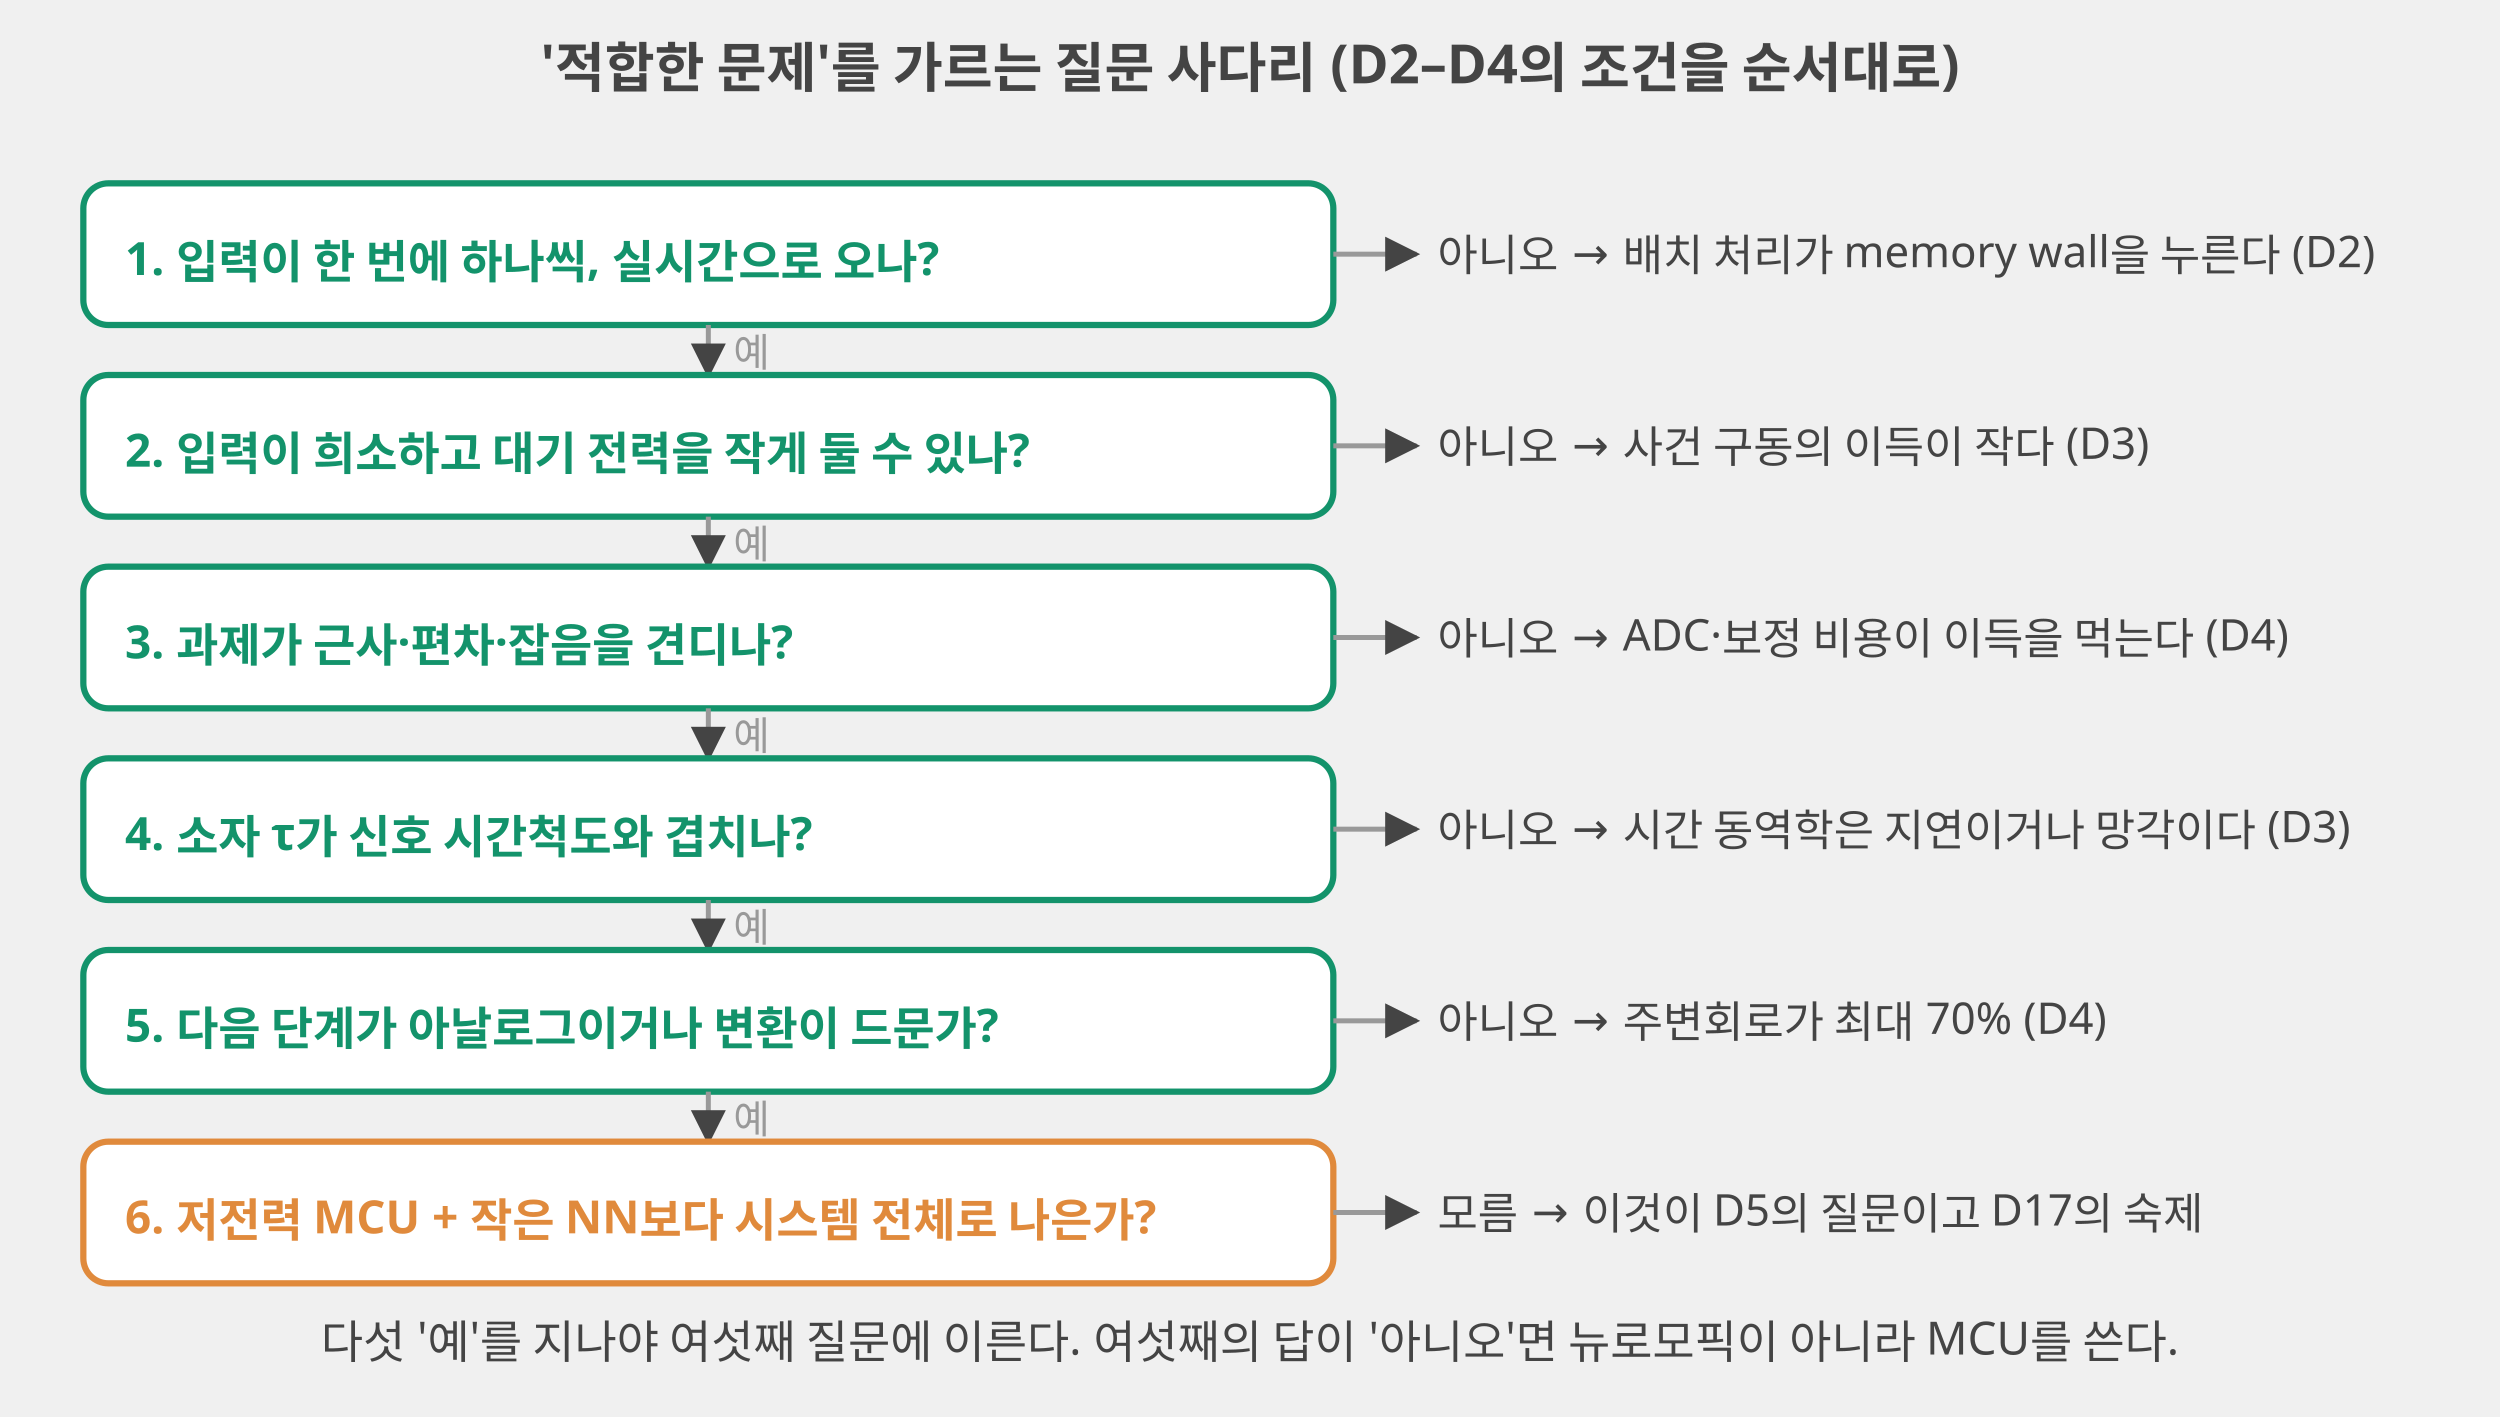
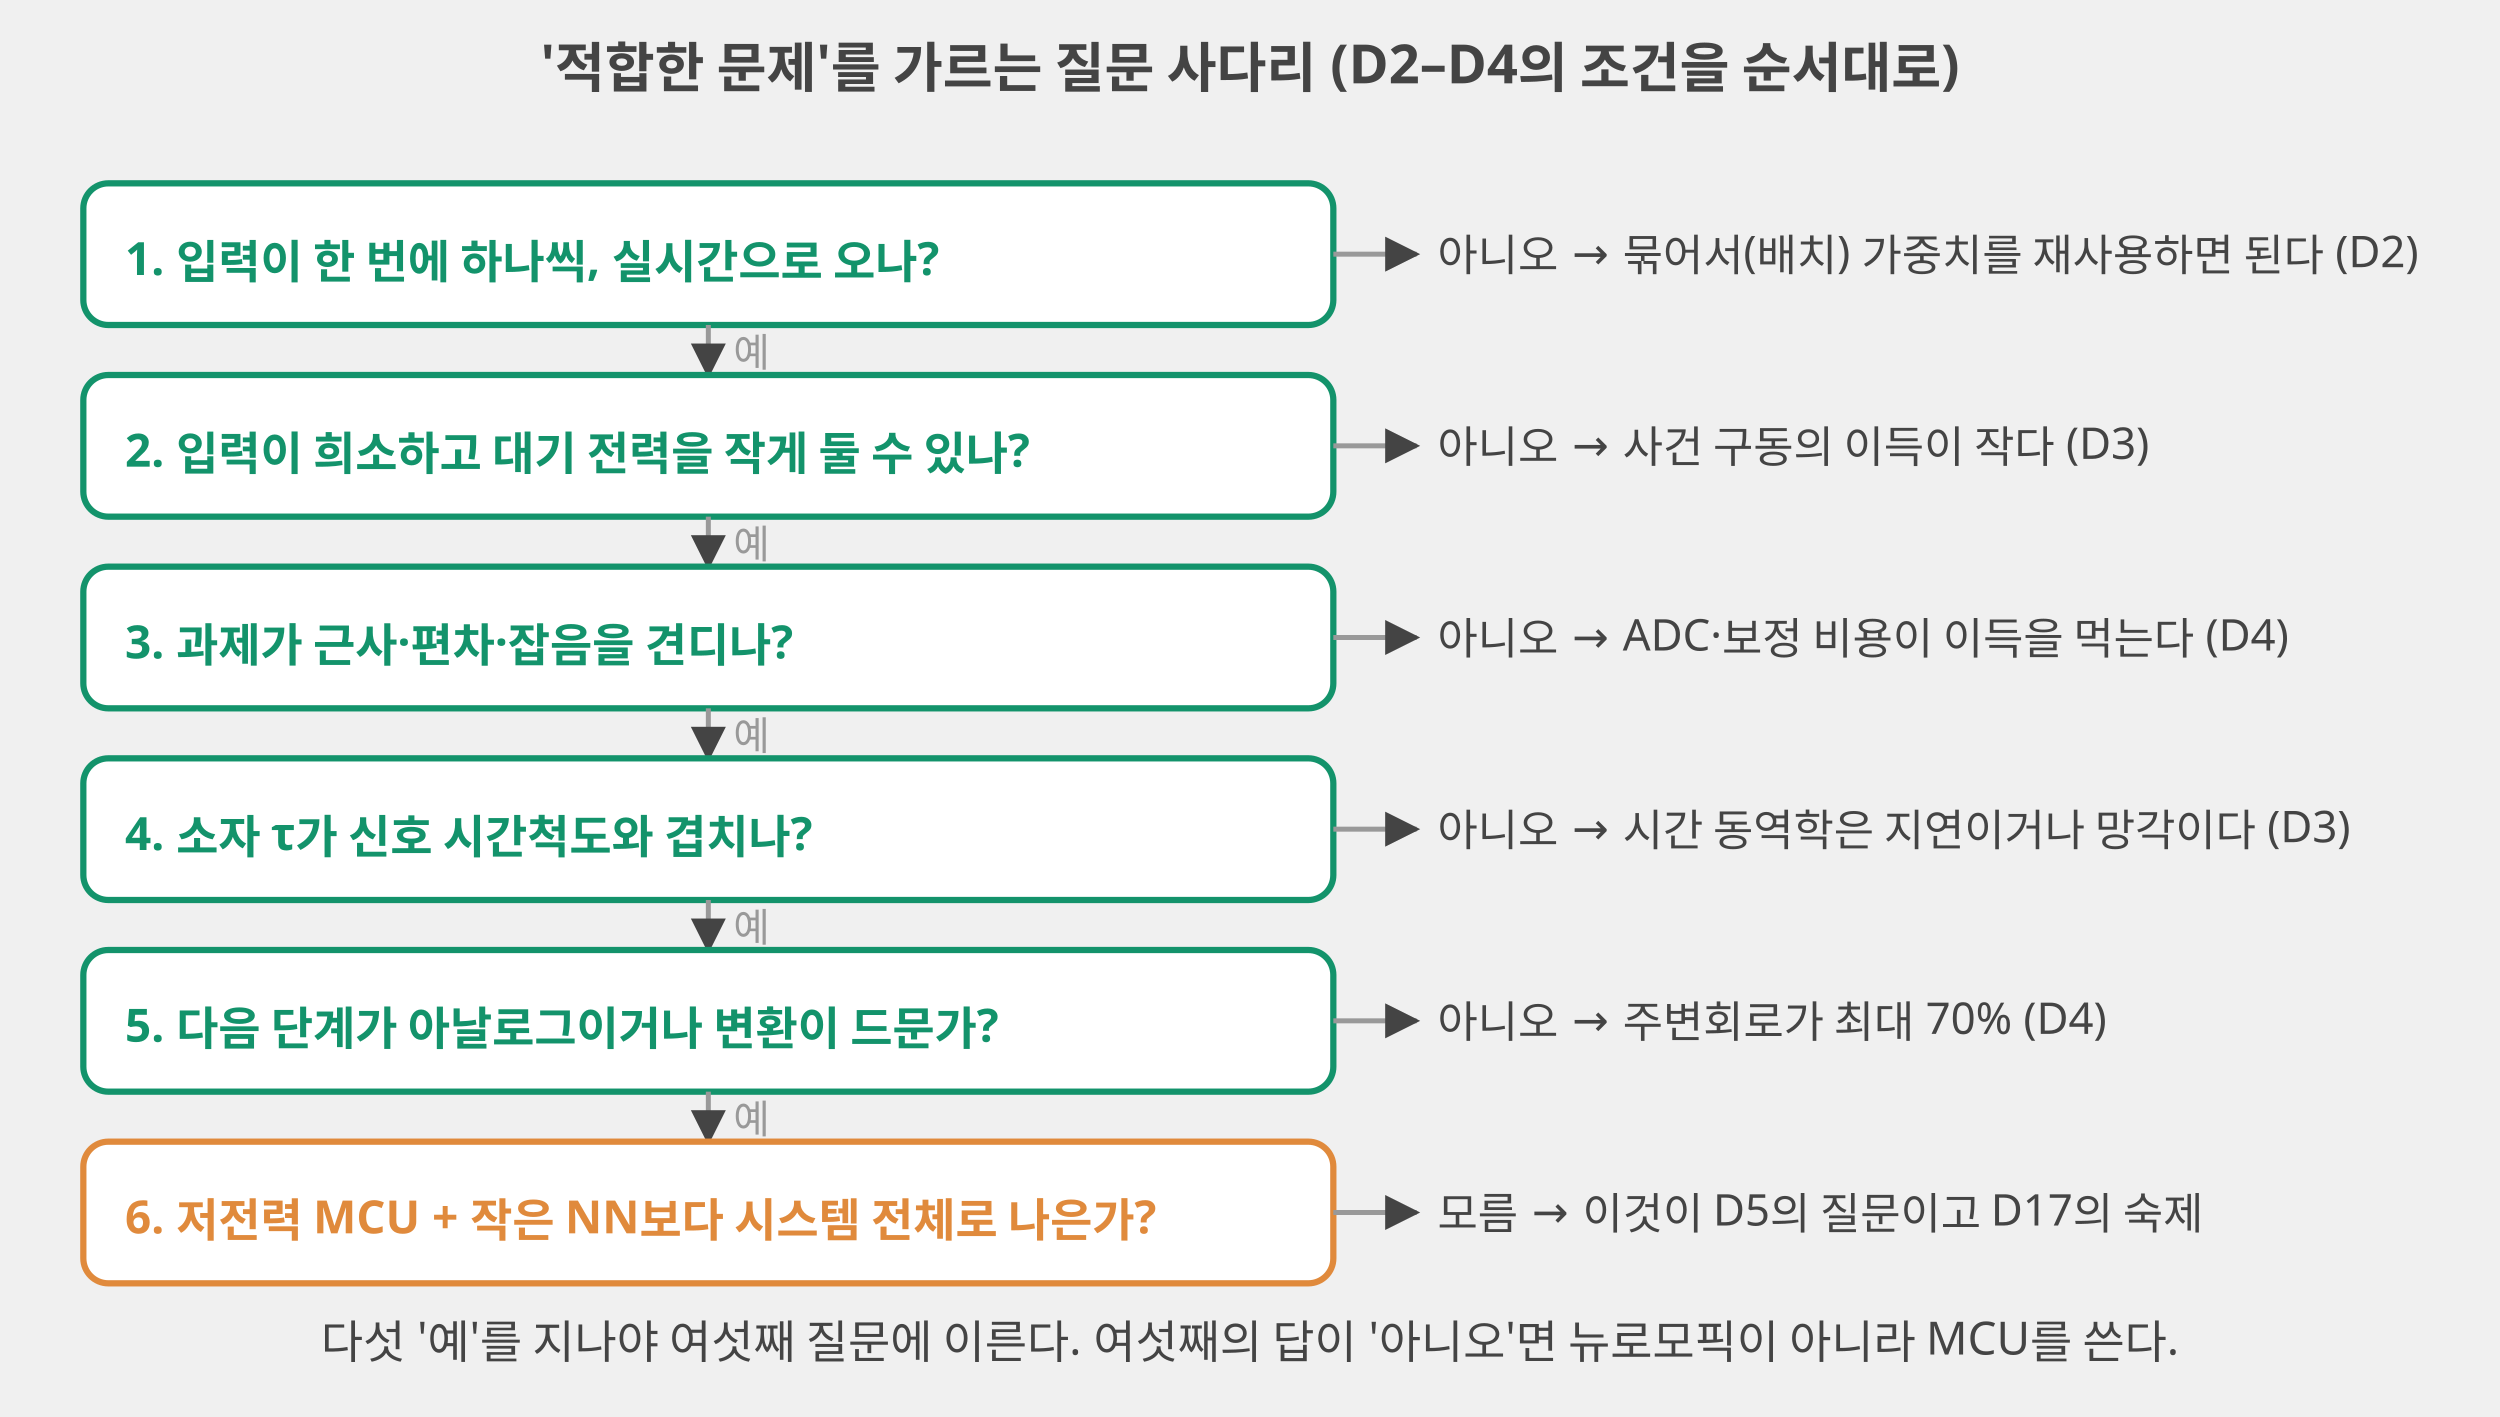
<svg xmlns="http://www.w3.org/2000/svg" viewBox="0 0 600 340" width="100%" font-family="Noto Sans KR, Malgun Gothic, sans-serif" font-size="13" fill="#444">
  <defs>
    <marker id="arr" viewBox="0 0 10 10" refX="9" refY="5" markerWidth="7" markerHeight="7" orient="auto-start-reverse">
      <path d="M0,0 L10,5 L0,10 z" fill="#444" />
    </marker>
  </defs>
  <text x="300" y="20" font-size="13" fill="#444" text-anchor="middle" font-weight="bold">'적합한 문제'를 가르는 질문 사다리 (D2–D4의 조건을 순서대로)</text>
  <rect x="20" y="44" width="300" height="34" rx="6" fill="#fff" stroke="#13936b" stroke-width="1.5" />
  <text x="30" y="66" font-size="11" fill="#13936b" text-anchor="start" font-weight="bold">1. 입력이 한 번에 하나씩, 실시간으로 오나?</text>
  <line x1="320" y1="61" x2="340" y2="61" stroke="#999" stroke-width="1.2" marker-end="url(#arr)" />
-   <text x="345" y="65" font-size="10.5" fill="#444" text-anchor="start" font-weight="normal">아니오 → 배치 처리가 memory wall을 누른다 (D2)</text>
+   <text x="345" y="65" font-size="10.5" fill="#444" text-anchor="start" font-weight="normal">아니오 → 묶어서(배치) 가중치를 재사용하면 된다 (D2)</text>
  <line x1="170" y1="78" x2="170" y2="90" stroke="#999" stroke-width="1.2" marker-end="url(#arr)" />
  <text x="176" y="88" font-size="9.5" fill="#999" text-anchor="start" font-weight="normal">예</text>
  <rect x="20" y="90" width="300" height="34" rx="6" fill="#fff" stroke="#13936b" stroke-width="1.5" />
  <text x="30" y="112" font-size="11" fill="#13936b" text-anchor="start" font-weight="bold">2. 입력이 희소하고 대기 전력을 작게 둘 수 있나?</text>
  <line x1="320" y1="107" x2="340" y2="107" stroke="#999" stroke-width="1.2" marker-end="url(#arr)" />
  <text x="345" y="111" font-size="10.5" fill="#444" text-anchor="start" font-weight="normal">아니오 → 사건 구동의 이득이 작다 (D3)</text>
  <line x1="170" y1="124" x2="170" y2="136" stroke="#999" stroke-width="1.2" marker-end="url(#arr)" />
  <text x="176" y="134" font-size="9.5" fill="#999" text-anchor="start" font-weight="normal">예</text>
  <rect x="20" y="136" width="300" height="34" rx="6" fill="#fff" stroke="#13936b" stroke-width="1.5" />
  <text x="30" y="158" font-size="11" fill="#13936b" text-anchor="start" font-weight="bold">3. 과제가 근사·편차·잡음을 견디나?</text>
  <line x1="320" y1="153" x2="340" y2="153" stroke="#999" stroke-width="1.2" marker-end="url(#arr)" />
  <text x="345" y="157" font-size="10.5" fill="#444" text-anchor="start" font-weight="normal">아니오 → ADC·보정 비용이 이득을 먹는다 (D4)</text>
  <line x1="170" y1="170" x2="170" y2="182" stroke="#999" stroke-width="1.2" marker-end="url(#arr)" />
  <text x="176" y="180" font-size="9.5" fill="#999" text-anchor="start" font-weight="normal">예</text>
  <rect x="20" y="182" width="300" height="34" rx="6" fill="#fff" stroke="#13936b" stroke-width="1.5" />
  <text x="30" y="204" font-size="11" fill="#13936b" text-anchor="start" font-weight="bold">4. 소자 τ가 신호 시간척도와 겹치나?</text>
  <line x1="320" y1="199" x2="340" y2="199" stroke="#999" stroke-width="1.2" marker-end="url(#arr)" />
  <text x="345" y="203" font-size="10.5" fill="#444" text-anchor="start" font-weight="normal">아니오 → 시간 동역학은 지연이거나 망각이다 (D3)</text>
  <line x1="170" y1="216" x2="170" y2="228" stroke="#999" stroke-width="1.2" marker-end="url(#arr)" />
  <text x="176" y="226" font-size="9.5" fill="#999" text-anchor="start" font-weight="normal">예</text>
  <rect x="20" y="228" width="300" height="34" rx="6" fill="#fff" stroke="#13936b" stroke-width="1.5" />
  <text x="30" y="250" font-size="11" fill="#13936b" text-anchor="start" font-weight="bold">5. 다음 단계가 아날로그이거나 변환이 드문가?</text>
  <line x1="320" y1="245" x2="340" y2="245" stroke="#999" stroke-width="1.2" marker-end="url(#arr)" />
  <text x="345" y="249" font-size="10.5" fill="#444" text-anchor="start" font-weight="normal">아니오 → 주변회로가 최대 70% (D4)</text>
  <line x1="170" y1="262" x2="170" y2="274" stroke="#999" stroke-width="1.2" marker-end="url(#arr)" />
  <text x="176" y="272" font-size="9.5" fill="#999" text-anchor="start" font-weight="normal">예</text>
  <rect x="20" y="274" width="300" height="34" rx="6" fill="#fff" stroke="#e08a3c" stroke-width="1.5" />
  <text x="30" y="296" font-size="11" fill="#e08a3c" text-anchor="start" font-weight="bold">6. 저전력 MCU + 작은 NN보다 시스템 전체로 나은가?</text>
  <line x1="320" y1="291" x2="340" y2="291" stroke="#999" stroke-width="1.2" marker-end="url(#arr)" />
  <text x="345" y="295" font-size="10.5" fill="#444" text-anchor="start" font-weight="normal">모름 → 이것이 D5의 질문이고 D17의 숙제</text>
  <text x="300" y="326" font-size="11" fill="#444" text-anchor="middle" font-weight="normal">다섯 '예'를 지나야 여섯째 질문에 이른다. 여섯째의 답이 '아니오'면 뉴로모픽이 아니라 MCU를 쓴다.</text>
</svg>
